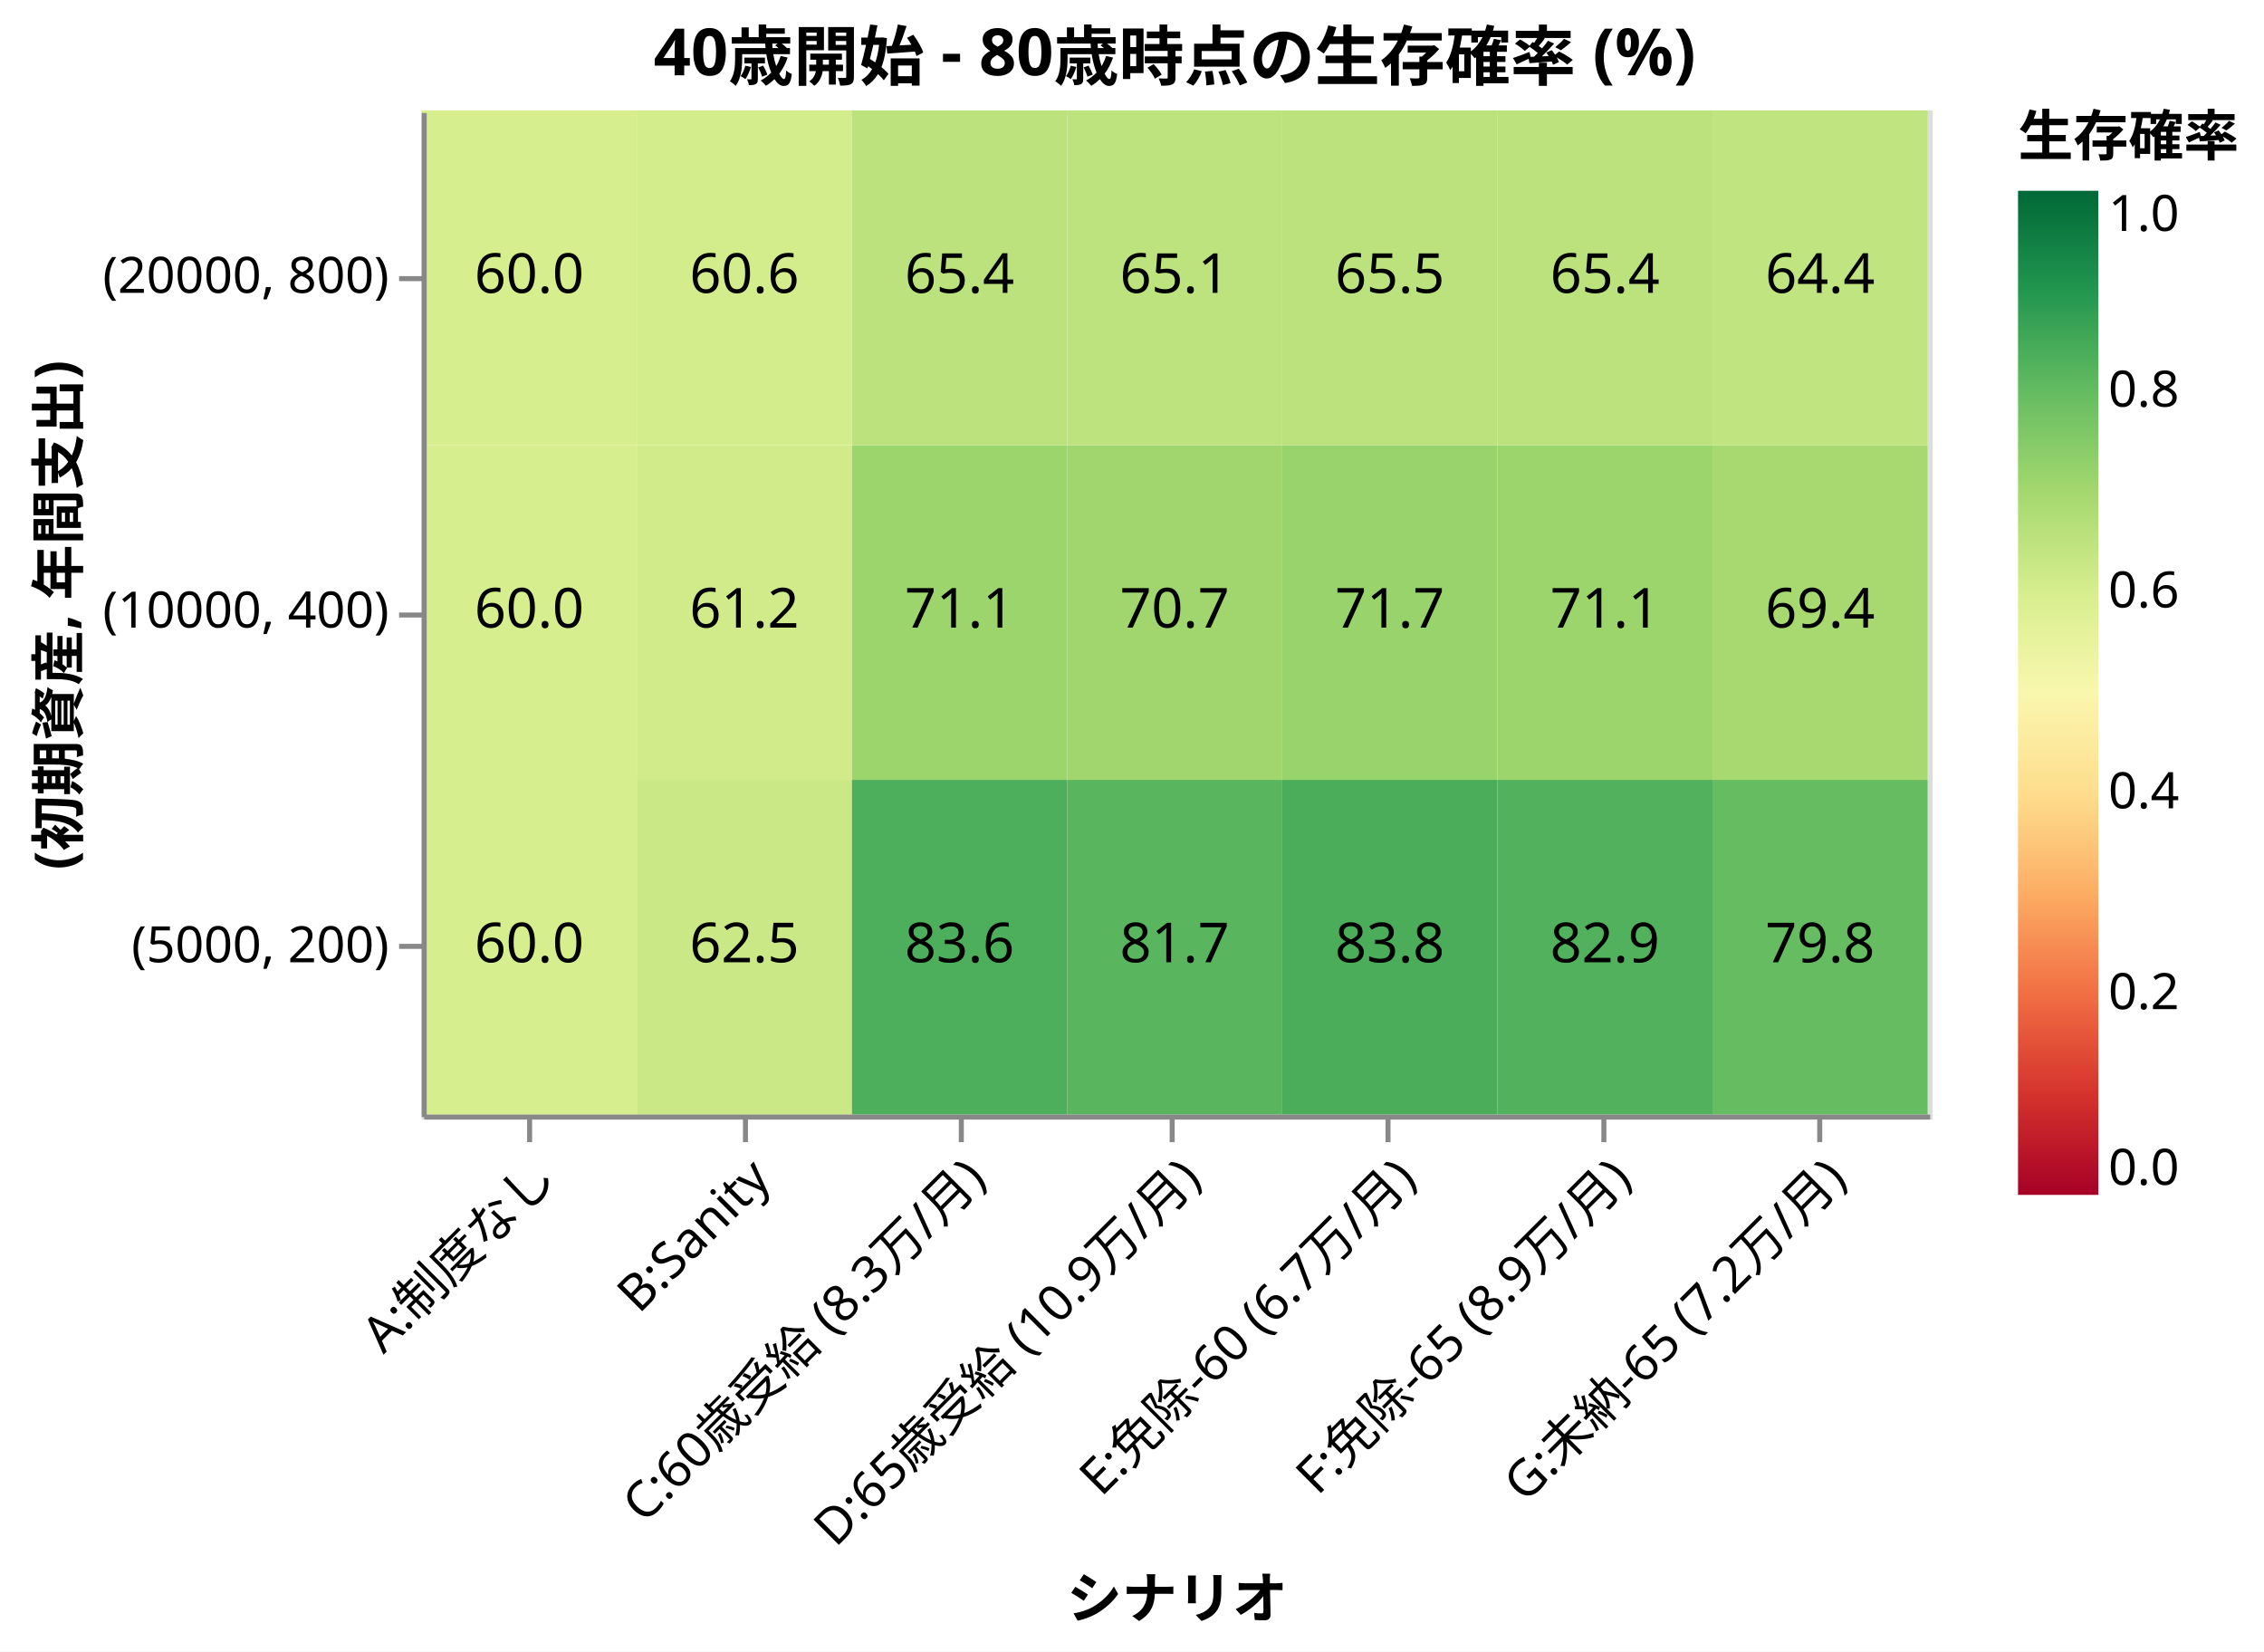
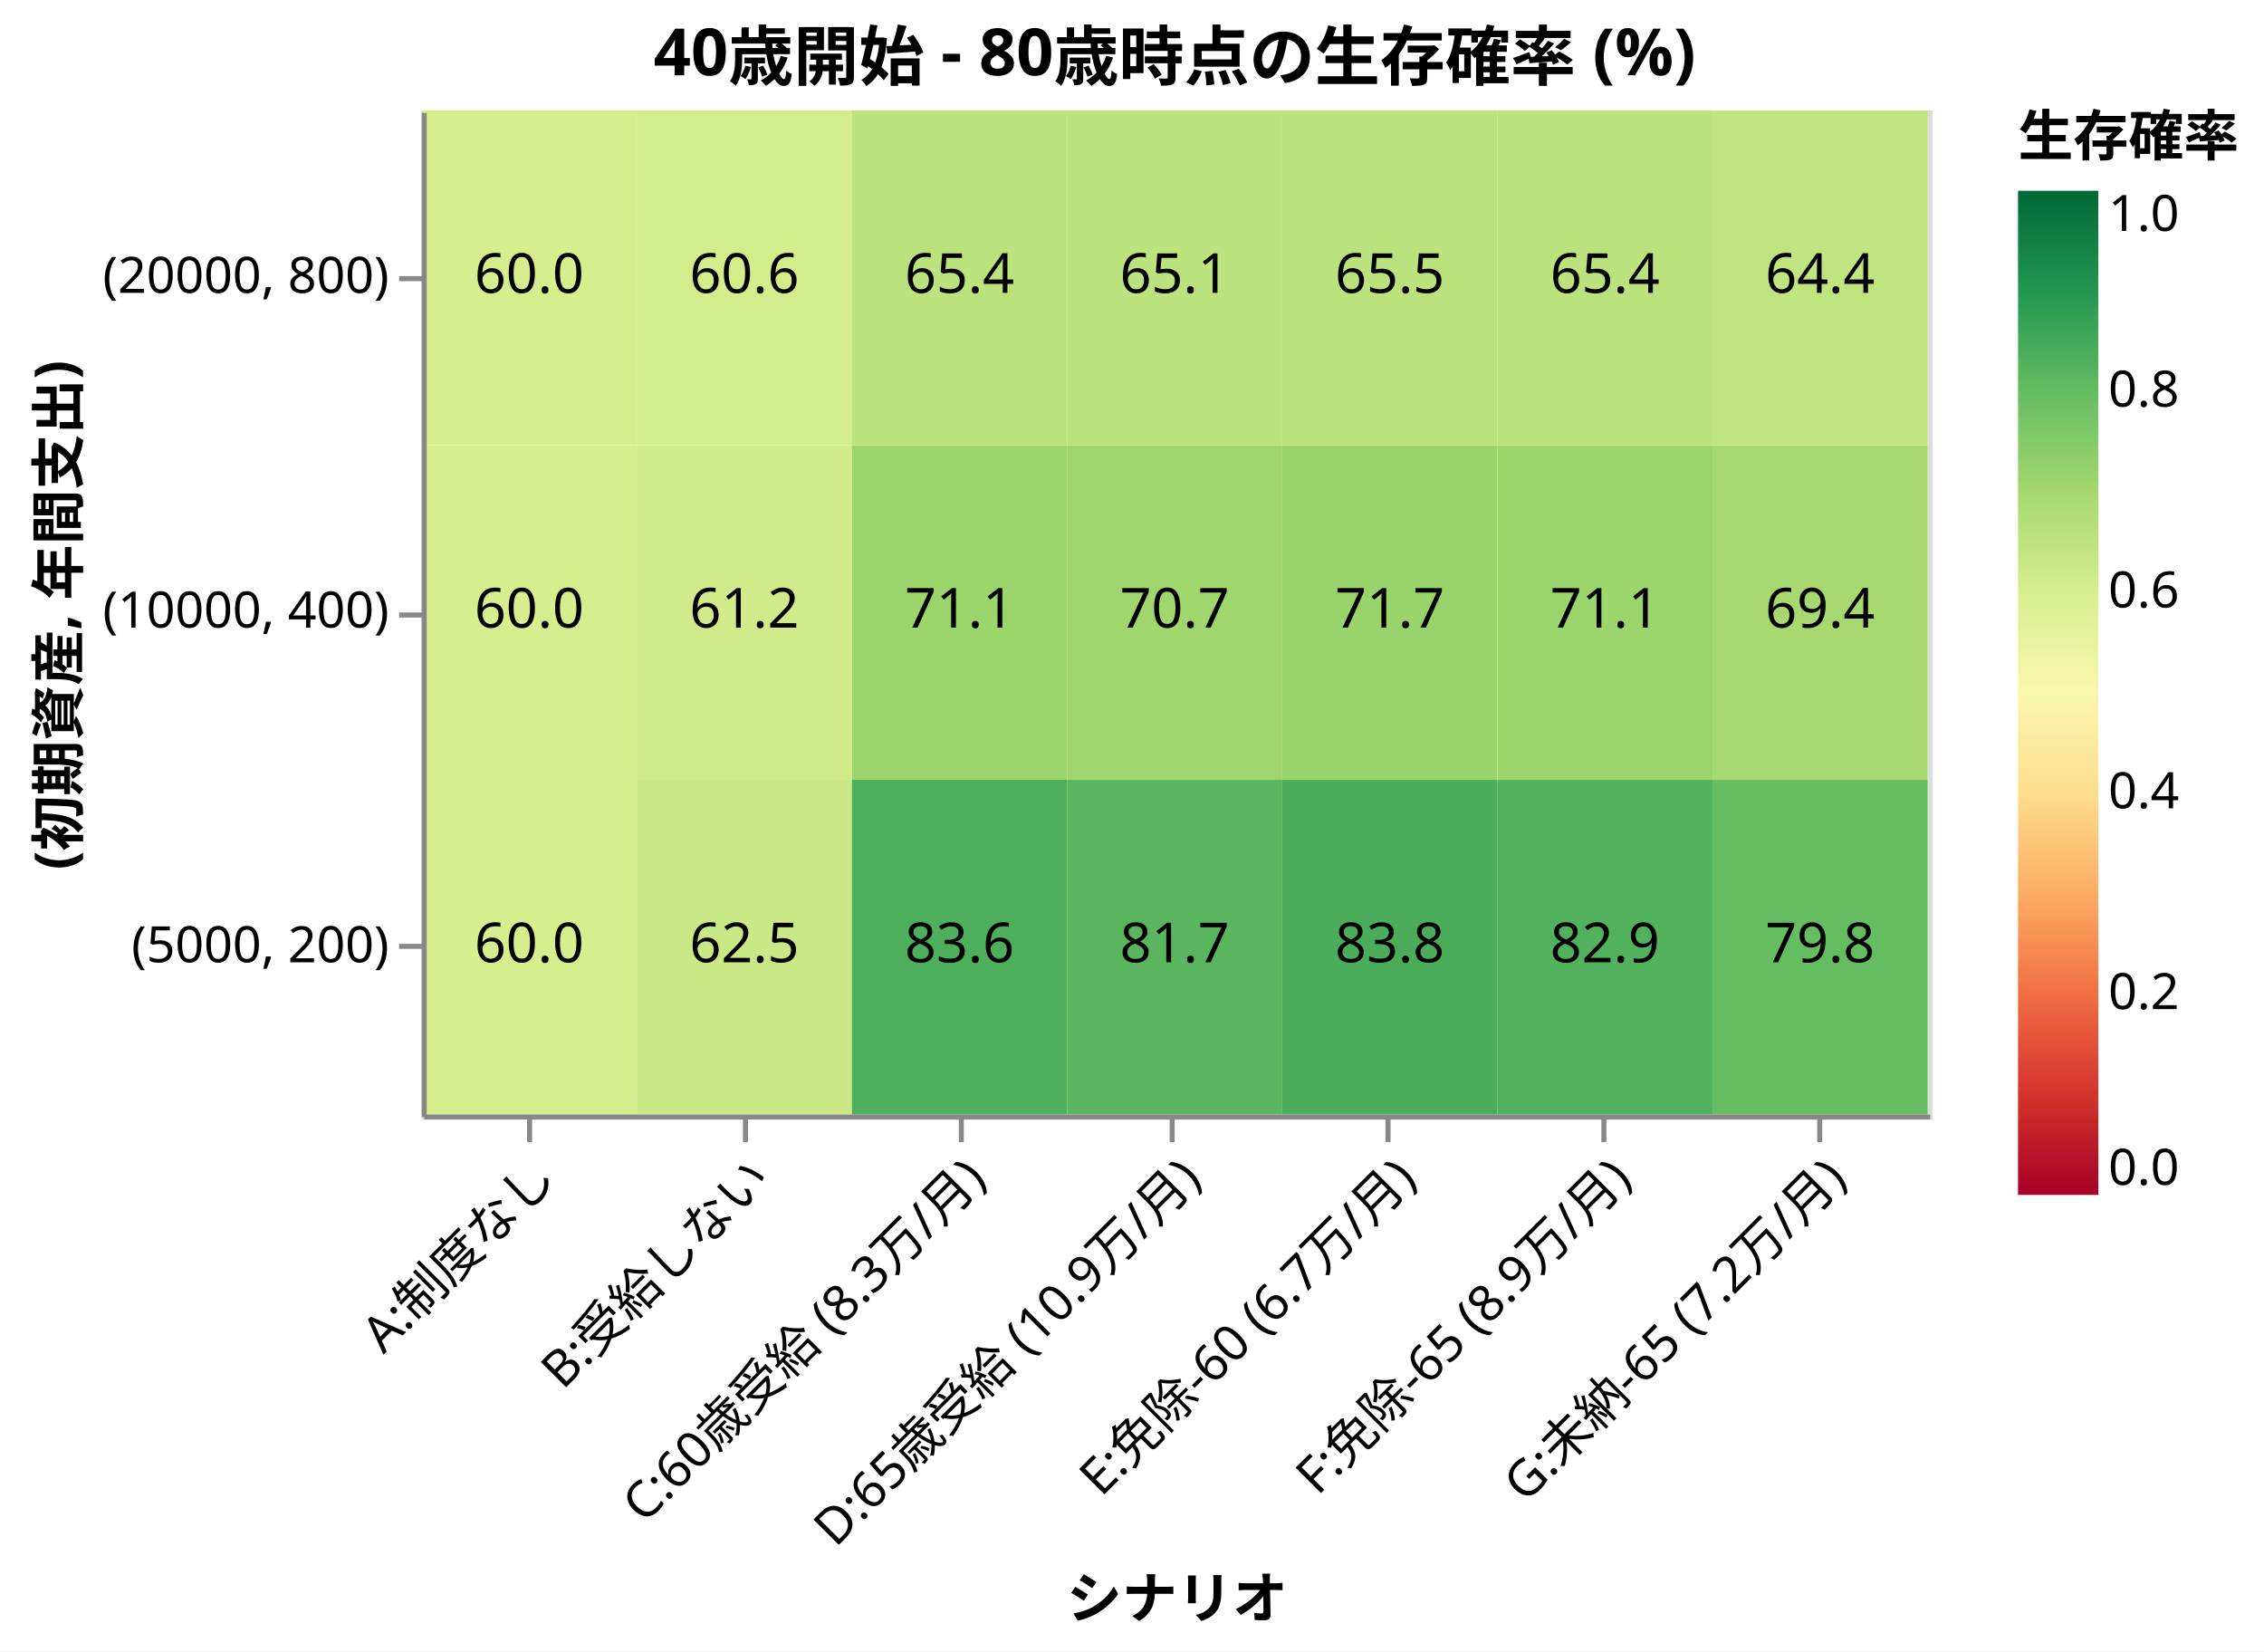
<svg xmlns="http://www.w3.org/2000/svg" version="1.1" class="marks" width="451" height="329" viewBox="0 0 451 329">
  <rect width="451" height="329" fill="white" />
  <g fill="none" stroke-miterlimit="10" transform="translate(84,22)">
    <g class="mark-group role-frame root" role="graphics-object" aria-roledescription="group mark container">
      <g transform="translate(0,0)">
        <path class="background" aria-hidden="true" d="M0.5,0.5h300v200h-300Z" stroke="#ddd" />
        <g>
          <g class="mark-rect role-mark layer_0_marks" role="graphics-object" aria-roledescription="rect mark container">
            <path aria-label="シナリオ: A:制度なし; (初期資産, 年間支出): (5000, 200); 生存確率: 0.6004" role="graphics-symbol" aria-roledescription="rect mark" d="M0,133.333h42.857v66.667h-42.857Z" fill="rgb(215, 238, 142)" />
-             <path aria-label="シナリオ: B:Sanity; (初期資産, 年間支出): (5000, 200); 生存確率: 0.6252" role="graphics-symbol" aria-roledescription="rect mark" d="M42.857,133.333h42.857v66.667h-42.857Z" fill="rgb(202, 232, 134)" />
+             <path aria-label="シナリオ: B:受給しない; (初期資産, 年間支出): (5000, 200); 生存確率: 0.6252" role="graphics-symbol" aria-roledescription="rect mark" d="M42.857,133.333h42.857v66.667h-42.857Z" fill="rgb(202, 232, 134)" />
            <path aria-label="シナリオ: C:60歳受給 (8.3万/月); (初期資産, 年間支出): (5000, 200); 生存確率: 0.8356" role="graphics-symbol" aria-roledescription="rect mark" d="M85.714,133.333h42.857v66.667h-42.857Z" fill="rgb(77, 174, 91)" />
            <path aria-label="シナリオ: D:65歳受給 (10.9万/月); (初期資産, 年間支出): (5000, 200); 生存確率: 0.8174" role="graphics-symbol" aria-roledescription="rect mark" d="M128.571,133.333h42.857v66.667h-42.857Z" fill="rgb(89, 181, 94)" />
            <path aria-label="シナリオ: E:免除-60 (6.7万/月); (初期資産, 年間支出): (5000, 200); 生存確率: 0.8384" role="graphics-symbol" aria-roledescription="rect mark" d="M171.429,133.333h42.857v66.667h-42.857Z" fill="rgb(75, 173, 90)" />
            <path aria-label="シナリオ: F:免除-65 (8.9万/月); (初期資産, 年間支出): (5000, 200); 生存確率: 0.8294" role="graphics-symbol" aria-roledescription="rect mark" d="M214.286,133.333h42.857v66.667h-42.857Z" fill="rgb(81, 177, 92)" />
            <path aria-label="シナリオ: G:未納-65 (7.2万/月); (初期資産, 年間支出): (5000, 200); 生存確率: 0.7984" role="graphics-symbol" aria-roledescription="rect mark" d="M257.143,133.333h42.857v66.667h-42.857Z" fill="rgb(101, 188, 97)" />
            <path aria-label="シナリオ: A:制度なし; (初期資産, 年間支出): (10000, 400); 生存確率: 0.6004" role="graphics-symbol" aria-roledescription="rect mark" d="M0,66.667h42.857v66.667h-42.857Z" fill="rgb(215, 238, 142)" />
-             <path aria-label="シナリオ: B:Sanity; (初期資産, 年間支出): (10000, 400); 生存確率: 0.612" role="graphics-symbol" aria-roledescription="rect mark" d="M42.857,66.667h42.857v66.667h-42.857Z" fill="rgb(209, 235, 138)" />
+             <path aria-label="シナリオ: B:受給しない; (初期資産, 年間支出): (10000, 400); 生存確率: 0.612" role="graphics-symbol" aria-roledescription="rect mark" d="M42.857,66.667h42.857v66.667h-42.857Z" fill="rgb(209, 235, 138)" />
            <path aria-label="シナリオ: C:60歳受給 (8.3万/月); (初期資産, 年間支出): (10000, 400); 生存確率: 0.7106" role="graphics-symbol" aria-roledescription="rect mark" d="M85.714,66.667h42.857v66.667h-42.857Z" fill="rgb(157, 213, 109)" />
            <path aria-label="シナリオ: D:65歳受給 (10.9万/月); (初期資産, 年間支出): (10000, 400); 生存確率: 0.7066" role="graphics-symbol" aria-roledescription="rect mark" d="M128.571,66.667h42.857v66.667h-42.857Z" fill="rgb(160, 214, 109)" />
            <path aria-label="シナリオ: E:免除-60 (6.7万/月); (初期資産, 年間支出): (10000, 400); 生存確率: 0.717" role="graphics-symbol" aria-roledescription="rect mark" d="M171.429,66.667h42.857v66.667h-42.857Z" fill="rgb(153, 211, 108)" />
            <path aria-label="シナリオ: F:免除-65 (8.9万/月); (初期資産, 年間支出): (10000, 400); 生存確率: 0.711" role="graphics-symbol" aria-roledescription="rect mark" d="M214.286,66.667h42.857v66.667h-42.857Z" fill="rgb(157, 213, 109)" />
            <path aria-label="シナリオ: G:未納-65 (7.2万/月); (初期資産, 年間支出): (10000, 400); 生存確率: 0.6936" role="graphics-symbol" aria-roledescription="rect mark" d="M257.143,66.667h42.857v66.667h-42.857Z" fill="rgb(167, 217, 112)" />
            <path aria-label="シナリオ: A:制度なし; (初期資産, 年間支出): (20000, 800); 生存確率: 0.6004" role="graphics-symbol" aria-roledescription="rect mark" d="M0,0h42.857v66.667h-42.857Z" fill="rgb(215, 238, 142)" />
-             <path aria-label="シナリオ: B:Sanity; (初期資産, 年間支出): (20000, 800); 生存確率: 0.6058" role="graphics-symbol" aria-roledescription="rect mark" d="M42.857,0h42.857v66.667h-42.857Z" fill="rgb(212, 237, 140)" />
+             <path aria-label="シナリオ: B:受給しない; (初期資産, 年間支出): (20000, 800); 生存確率: 0.6058" role="graphics-symbol" aria-roledescription="rect mark" d="M42.857,0h42.857v66.667h-42.857Z" fill="rgb(212, 237, 140)" />
            <path aria-label="シナリオ: C:60歳受給 (8.3万/月); (初期資産, 年間支出): (20000, 800); 生存確率: 0.6542" role="graphics-symbol" aria-roledescription="rect mark" d="M85.714,0h42.857v66.667h-42.857Z" fill="rgb(187, 226, 125)" />
            <path aria-label="シナリオ: D:65歳受給 (10.9万/月); (初期資産, 年間支出): (20000, 800); 生存確率: 0.651" role="graphics-symbol" aria-roledescription="rect mark" d="M128.571,0h42.857v66.667h-42.857Z" fill="rgb(189, 227, 126)" />
            <path aria-label="シナリオ: E:免除-60 (6.7万/月); (初期資産, 年間支出): (20000, 800); 生存確率: 0.6552" role="graphics-symbol" aria-roledescription="rect mark" d="M171.429,0h42.857v66.667h-42.857Z" fill="rgb(187, 226, 124)" />
            <path aria-label="シナリオ: F:免除-65 (8.9万/月); (初期資産, 年間支出): (20000, 800); 生存確率: 0.654" role="graphics-symbol" aria-roledescription="rect mark" d="M214.286,0h42.857v66.667h-42.857Z" fill="rgb(187, 226, 125)" />
            <path aria-label="シナリオ: G:未納-65 (7.2万/月); (初期資産, 年間支出): (20000, 800); 生存確率: 0.6442" role="graphics-symbol" aria-roledescription="rect mark" d="M257.143,0h42.857v66.667h-42.857Z" fill="rgb(192, 228, 128)" />
          </g>
          <g class="mark-text role-mark layer_1_marks" role="graphics-object" aria-roledescription="text mark container">
            <text aria-label="シナリオ: A:制度なし; (初期資産, 年間支出): (5000, 200); survival_rate_pct: 60.0" role="graphics-symbol" aria-roledescription="text mark" text-anchor="middle" transform="translate(21.42857,169.6667)" font-family="sans-serif" font-size="11px" fill="black">60.0</text>
-             <text aria-label="シナリオ: B:Sanity; (初期資産, 年間支出): (5000, 200); survival_rate_pct: 62.5" role="graphics-symbol" aria-roledescription="text mark" text-anchor="middle" transform="translate(64.28571,169.6667)" font-family="sans-serif" font-size="11px" fill="black">62.5</text>
+             <text aria-label="シナリオ: B:受給しない; (初期資産, 年間支出): (5000, 200); survival_rate_pct: 62.5" role="graphics-symbol" aria-roledescription="text mark" text-anchor="middle" transform="translate(64.28571,169.6667)" font-family="sans-serif" font-size="11px" fill="black">62.5</text>
            <text aria-label="シナリオ: C:60歳受給 (8.3万/月); (初期資産, 年間支出): (5000, 200); survival_rate_pct: 83.6" role="graphics-symbol" aria-roledescription="text mark" text-anchor="middle" transform="translate(107.1429,169.6667)" font-family="sans-serif" font-size="11px" fill="black">83.6</text>
            <text aria-label="シナリオ: D:65歳受給 (10.9万/月); (初期資産, 年間支出): (5000, 200); survival_rate_pct: 81.7" role="graphics-symbol" aria-roledescription="text mark" text-anchor="middle" transform="translate(150,169.6667)" font-family="sans-serif" font-size="11px" fill="black">81.7</text>
            <text aria-label="シナリオ: E:免除-60 (6.7万/月); (初期資産, 年間支出): (5000, 200); survival_rate_pct: 83.8" role="graphics-symbol" aria-roledescription="text mark" text-anchor="middle" transform="translate(192.8571,169.6667)" font-family="sans-serif" font-size="11px" fill="black">83.8</text>
            <text aria-label="シナリオ: F:免除-65 (8.9万/月); (初期資産, 年間支出): (5000, 200); survival_rate_pct: 82.9" role="graphics-symbol" aria-roledescription="text mark" text-anchor="middle" transform="translate(235.7143,169.6667)" font-family="sans-serif" font-size="11px" fill="black">82.9</text>
            <text aria-label="シナリオ: G:未納-65 (7.2万/月); (初期資産, 年間支出): (5000, 200); survival_rate_pct: 79.8" role="graphics-symbol" aria-roledescription="text mark" text-anchor="middle" transform="translate(278.5714,169.6667)" font-family="sans-serif" font-size="11px" fill="black">79.8</text>
            <text aria-label="シナリオ: A:制度なし; (初期資産, 年間支出): (10000, 400); survival_rate_pct: 60.0" role="graphics-symbol" aria-roledescription="text mark" text-anchor="middle" transform="translate(21.42857,103)" font-family="sans-serif" font-size="11px" fill="black">60.0</text>
-             <text aria-label="シナリオ: B:Sanity; (初期資産, 年間支出): (10000, 400); survival_rate_pct: 61.2" role="graphics-symbol" aria-roledescription="text mark" text-anchor="middle" transform="translate(64.28571,103)" font-family="sans-serif" font-size="11px" fill="black">61.2</text>
+             <text aria-label="シナリオ: B:受給しない; (初期資産, 年間支出): (10000, 400); survival_rate_pct: 61.2" role="graphics-symbol" aria-roledescription="text mark" text-anchor="middle" transform="translate(64.28571,103)" font-family="sans-serif" font-size="11px" fill="black">61.2</text>
            <text aria-label="シナリオ: C:60歳受給 (8.3万/月); (初期資産, 年間支出): (10000, 400); survival_rate_pct: 71.1" role="graphics-symbol" aria-roledescription="text mark" text-anchor="middle" transform="translate(107.1429,103)" font-family="sans-serif" font-size="11px" fill="black">71.1</text>
            <text aria-label="シナリオ: D:65歳受給 (10.9万/月); (初期資産, 年間支出): (10000, 400); survival_rate_pct: 70.7" role="graphics-symbol" aria-roledescription="text mark" text-anchor="middle" transform="translate(150,103)" font-family="sans-serif" font-size="11px" fill="black">70.7</text>
            <text aria-label="シナリオ: E:免除-60 (6.7万/月); (初期資産, 年間支出): (10000, 400); survival_rate_pct: 71.7" role="graphics-symbol" aria-roledescription="text mark" text-anchor="middle" transform="translate(192.8571,103)" font-family="sans-serif" font-size="11px" fill="black">71.7</text>
            <text aria-label="シナリオ: F:免除-65 (8.9万/月); (初期資産, 年間支出): (10000, 400); survival_rate_pct: 71.1" role="graphics-symbol" aria-roledescription="text mark" text-anchor="middle" transform="translate(235.7143,103)" font-family="sans-serif" font-size="11px" fill="black">71.1</text>
            <text aria-label="シナリオ: G:未納-65 (7.2万/月); (初期資産, 年間支出): (10000, 400); survival_rate_pct: 69.4" role="graphics-symbol" aria-roledescription="text mark" text-anchor="middle" transform="translate(278.5714,103)" font-family="sans-serif" font-size="11px" fill="black">69.4</text>
            <text aria-label="シナリオ: A:制度なし; (初期資産, 年間支出): (20000, 800); survival_rate_pct: 60.0" role="graphics-symbol" aria-roledescription="text mark" text-anchor="middle" transform="translate(21.42857,36.33333)" font-family="sans-serif" font-size="11px" fill="black">60.0</text>
-             <text aria-label="シナリオ: B:Sanity; (初期資産, 年間支出): (20000, 800); survival_rate_pct: 60.6" role="graphics-symbol" aria-roledescription="text mark" text-anchor="middle" transform="translate(64.28571,36.33333)" font-family="sans-serif" font-size="11px" fill="black">60.6</text>
+             <text aria-label="シナリオ: B:受給しない; (初期資産, 年間支出): (20000, 800); survival_rate_pct: 60.6" role="graphics-symbol" aria-roledescription="text mark" text-anchor="middle" transform="translate(64.28571,36.33333)" font-family="sans-serif" font-size="11px" fill="black">60.6</text>
            <text aria-label="シナリオ: C:60歳受給 (8.3万/月); (初期資産, 年間支出): (20000, 800); survival_rate_pct: 65.4" role="graphics-symbol" aria-roledescription="text mark" text-anchor="middle" transform="translate(107.1429,36.33333)" font-family="sans-serif" font-size="11px" fill="black">65.4</text>
            <text aria-label="シナリオ: D:65歳受給 (10.9万/月); (初期資産, 年間支出): (20000, 800); survival_rate_pct: 65.1" role="graphics-symbol" aria-roledescription="text mark" text-anchor="middle" transform="translate(150,36.33333)" font-family="sans-serif" font-size="11px" fill="black">65.1</text>
            <text aria-label="シナリオ: E:免除-60 (6.7万/月); (初期資産, 年間支出): (20000, 800); survival_rate_pct: 65.5" role="graphics-symbol" aria-roledescription="text mark" text-anchor="middle" transform="translate(192.8571,36.33333)" font-family="sans-serif" font-size="11px" fill="black">65.5</text>
            <text aria-label="シナリオ: F:免除-65 (8.9万/月); (初期資産, 年間支出): (20000, 800); survival_rate_pct: 65.4" role="graphics-symbol" aria-roledescription="text mark" text-anchor="middle" transform="translate(235.7143,36.33333)" font-family="sans-serif" font-size="11px" fill="black">65.4</text>
            <text aria-label="シナリオ: G:未納-65 (7.2万/月); (初期資産, 年間支出): (20000, 800); survival_rate_pct: 64.4" role="graphics-symbol" aria-roledescription="text mark" text-anchor="middle" transform="translate(278.5714,36.33333)" font-family="sans-serif" font-size="11px" fill="black">64.4</text>
          </g>
          <g class="mark-group role-legend" role="graphics-symbol" aria-roledescription="legend" aria-label="Gradient legend titled '生存確率' for fill color with values from 0.0 to 1.0">
            <g transform="translate(318,0)">
              <path class="background" aria-hidden="true" d="M0,0h44v216h-44Z" pointer-events="none" />
              <g>
                <g class="mark-group role-legend-entry">
                  <g transform="translate(0,16)">
                    <path class="background" aria-hidden="true" d="M0,0h0v0h0Z" pointer-events="none" />
                    <g>
                      <g class="mark-rect role-legend-gradient" pointer-events="none">
                        <path d="M0,0h16v200h-16Z" fill="url(#gradient_2)" stroke="#ddd" stroke-width="0" opacity="1" />
                      </g>
                      <g class="mark-text role-legend-label" pointer-events="none">
                        <text text-anchor="start" transform="translate(18,198)" font-family="sans-serif" font-size="10px" fill="#000" opacity="1">0.0</text>
                        <text text-anchor="start" transform="translate(18,163)" font-family="sans-serif" font-size="10px" fill="#000" opacity="1">0.2</text>
                        <text text-anchor="start" transform="translate(18,123)" font-family="sans-serif" font-size="10px" fill="#000" opacity="1">0.4</text>
                        <text text-anchor="start" transform="translate(18,83)" font-family="sans-serif" font-size="10px" fill="#000" opacity="1">0.6</text>
                        <text text-anchor="start" transform="translate(18,43)" font-family="sans-serif" font-size="10px" fill="#000" opacity="1">0.8</text>
                        <text text-anchor="start" transform="translate(18,8)" font-family="sans-serif" font-size="10px" fill="#000" opacity="1">1.0</text>
                      </g>
                    </g>
                    <path class="foreground" aria-hidden="true" d="" pointer-events="none" display="none" />
                  </g>
                </g>
                <g class="mark-text role-legend-title" pointer-events="none">
                  <text text-anchor="start" transform="translate(0,9)" font-family="sans-serif" font-size="11px" font-weight="bold" fill="#000" opacity="1">生存確率</text>
                </g>
              </g>
              <path class="foreground" aria-hidden="true" d="" pointer-events="none" display="none" />
            </g>
          </g>
          <g class="mark-group role-title">
            <g transform="translate(150,-17)">
              <path class="background" aria-hidden="true" d="M0,0h0v0h0Z" pointer-events="none" />
              <g>
                <g class="mark-text role-title-text" role="graphics-symbol" aria-roledescription="title" aria-label="Title text '40歳開始 - 80歳時点の生存確率 (%)'" pointer-events="none">
                  <text text-anchor="middle" transform="translate(0,10)" font-family="sans-serif" font-size="13px" font-weight="bold" fill="#000" opacity="1">40歳開始 - 80歳時点の生存確率 (%)</text>
                </g>
              </g>
              <path class="foreground" aria-hidden="true" d="" pointer-events="none" display="none" />
            </g>
          </g>
-           <g class="mark-group role-axis" role="graphics-symbol" aria-roledescription="axis" aria-label="X-axis titled 'シナリオ' for a discrete scale with 7 values: A:制度なし, B:Sanity, C:60歳受給 (8.3万/月), D:65歳受給 (10.9万/月), E:免除-60 (6.7万/月), F:免除-65 (8.9万/月), G:未納-65 (7.2万/月)">
+           <g class="mark-group role-axis" role="graphics-symbol" aria-roledescription="axis" aria-label="X-axis titled 'シナリオ' for a discrete scale with 7 values: A:制度なし, B:受給しない, C:60歳受給 (8.3万/月), D:65歳受給 (10.9万/月), E:免除-60 (6.7万/月), F:免除-65 (8.9万/月), G:未納-65 (7.2万/月)">
            <g transform="translate(0.5,200.5)">
              <path class="background" aria-hidden="true" d="M0,0h0v0h0Z" pointer-events="none" />
              <g>
                <g class="mark-rule role-axis-tick" pointer-events="none">
                  <line transform="translate(21,0)" x2="0" y2="5" stroke="#888" stroke-width="1" opacity="1" />
                  <line transform="translate(64,0)" x2="0" y2="5" stroke="#888" stroke-width="1" opacity="1" />
                  <line transform="translate(107,0)" x2="0" y2="5" stroke="#888" stroke-width="1" opacity="1" />
                  <line transform="translate(149,0)" x2="0" y2="5" stroke="#888" stroke-width="1" opacity="1" />
                  <line transform="translate(192,0)" x2="0" y2="5" stroke="#888" stroke-width="1" opacity="1" />
                  <line transform="translate(235,0)" x2="0" y2="5" stroke="#888" stroke-width="1" opacity="1" />
                  <line transform="translate(278,0)" x2="0" y2="5" stroke="#888" stroke-width="1" opacity="1" />
                </g>
                <g class="mark-text role-axis-label" pointer-events="none">
                  <text text-anchor="end" transform="translate(20.92857,7) rotate(315) translate(0,8)" font-family="sans-serif" font-size="10px" fill="#000" opacity="1">A:制度なし</text>
-                   <text text-anchor="end" transform="translate(63.78571,7) rotate(315) translate(0,8)" font-family="sans-serif" font-size="10px" fill="#000" opacity="1">B:Sanity</text>
+                   <text text-anchor="end" transform="translate(63.78571,7) rotate(315) translate(0,8)" font-family="sans-serif" font-size="10px" fill="#000" opacity="1">B:受給しない</text>
                  <text text-anchor="end" transform="translate(106.6429,7) rotate(315) translate(0,8)" font-family="sans-serif" font-size="10px" fill="#000" opacity="1">C:60歳受給 (8.3万/月)</text>
                  <text text-anchor="end" transform="translate(149.5,7) rotate(315) translate(0,8)" font-family="sans-serif" font-size="10px" fill="#000" opacity="1">D:65歳受給 (10.9万/月)</text>
                  <text text-anchor="end" transform="translate(192.3571,7) rotate(315) translate(0,8)" font-family="sans-serif" font-size="10px" fill="#000" opacity="1">E:免除-60 (6.7万/月)</text>
                  <text text-anchor="end" transform="translate(235.2143,7) rotate(315) translate(0,8)" font-family="sans-serif" font-size="10px" fill="#000" opacity="1">F:免除-65 (8.9万/月)</text>
                  <text text-anchor="end" transform="translate(278.0714,7) rotate(315) translate(0,8)" font-family="sans-serif" font-size="10px" fill="#000" opacity="1">G:未納-65 (7.2万/月)</text>
                </g>
                <g class="mark-rule role-axis-domain" pointer-events="none">
                  <line transform="translate(0,0)" x2="300" y2="0" stroke="#888" stroke-width="1" opacity="1" />
                </g>
                <g class="mark-text role-axis-title" pointer-events="none">
                  <text text-anchor="middle" transform="translate(150,99.76358)" font-family="sans-serif" font-size="11px" font-weight="bold" fill="#000" opacity="1">シナリオ</text>
                </g>
              </g>
              <path class="foreground" aria-hidden="true" d="" pointer-events="none" display="none" />
            </g>
          </g>
          <g class="mark-group role-axis" role="graphics-symbol" aria-roledescription="axis" aria-label="Y-axis titled '(初期資産, 年間支出)' for a discrete scale with 3 values: (20000, 800), (10000, 400), (5000, 200)">
            <g transform="translate(0.5,0.5)">
              <path class="background" aria-hidden="true" d="M0,0h0v0h0Z" pointer-events="none" />
              <g>
                <g class="mark-rule role-axis-tick" pointer-events="none">
                  <line transform="translate(0,33)" x2="-5" y2="0" stroke="#888" stroke-width="1" opacity="1" />
                  <line transform="translate(0,100)" x2="-5" y2="0" stroke="#888" stroke-width="1" opacity="1" />
                  <line transform="translate(0,166)" x2="-5" y2="0" stroke="#888" stroke-width="1" opacity="1" />
                </g>
                <g class="mark-text role-axis-label" pointer-events="none">
                  <text text-anchor="end" transform="translate(-7,35.83333)" font-family="sans-serif" font-size="10px" fill="#000" opacity="1">(20000, 800)</text>
                  <text text-anchor="end" transform="translate(-7,102.5)" font-family="sans-serif" font-size="10px" fill="#000" opacity="1">(10000, 400)</text>
                  <text text-anchor="end" transform="translate(-7,169.1667)" font-family="sans-serif" font-size="10px" fill="#000" opacity="1">(5000, 200)</text>
                </g>
                <g class="mark-rule role-axis-domain" pointer-events="none">
                  <line transform="translate(0,0)" x2="0" y2="200" stroke="#888" stroke-width="1" opacity="1" />
                </g>
                <g class="mark-text role-axis-title" pointer-events="none">
                  <text text-anchor="middle" transform="translate(-67.70898,100) rotate(-90) translate(0,-2)" font-family="sans-serif" font-size="11px" font-weight="bold" fill="#000" opacity="1">(初期資産, 年間支出)</text>
                </g>
              </g>
              <path class="foreground" aria-hidden="true" d="" pointer-events="none" display="none" />
            </g>
          </g>
        </g>
        <path class="foreground" aria-hidden="true" d="" display="none" />
      </g>
    </g>
  </g>
  <defs>
    <linearGradient id="gradient_2" x1="0" x2="0" y1="1" y2="0">
      <stop offset="0" stop-color="rgb(165, 0, 38)" />
      <stop offset="0.05" stop-color="rgb(189, 25, 41)" />
      <stop offset="0.1" stop-color="rgb(212, 50, 44)" />
      <stop offset="0.15" stop-color="rgb(227, 80, 56)" />
      <stop offset="0.2" stop-color="rgb(241, 110, 67)" />
      <stop offset="0.25" stop-color="rgb(247, 141, 83)" />
      <stop offset="0.3" stop-color="rgb(252, 172, 99)" />
      <stop offset="0.35" stop-color="rgb(253, 197, 120)" />
      <stop offset="0.4" stop-color="rgb(254, 221, 141)" />
      <stop offset="0.45" stop-color="rgb(252, 234, 158)" />
      <stop offset="0.5" stop-color="rgb(249, 247, 174)" />
      <stop offset="0.55" stop-color="rgb(232, 243, 158)" />
      <stop offset="0.6" stop-color="rgb(215, 238, 142)" />
      <stop offset="0.65" stop-color="rgb(190, 227, 126)" />
      <stop offset="0.7" stop-color="rgb(164, 216, 110)" />
      <stop offset="0.75" stop-color="rgb(132, 202, 104)" />
      <stop offset="0.8" stop-color="rgb(100, 188, 97)" />
      <stop offset="0.85" stop-color="rgb(67, 169, 88)" />
      <stop offset="0.9" stop-color="rgb(34, 150, 79)" />
      <stop offset="0.95" stop-color="rgb(17, 127, 67)" />
      <stop offset="1" stop-color="rgb(0, 104, 55)" />
    </linearGradient>
  </defs>
</svg>
